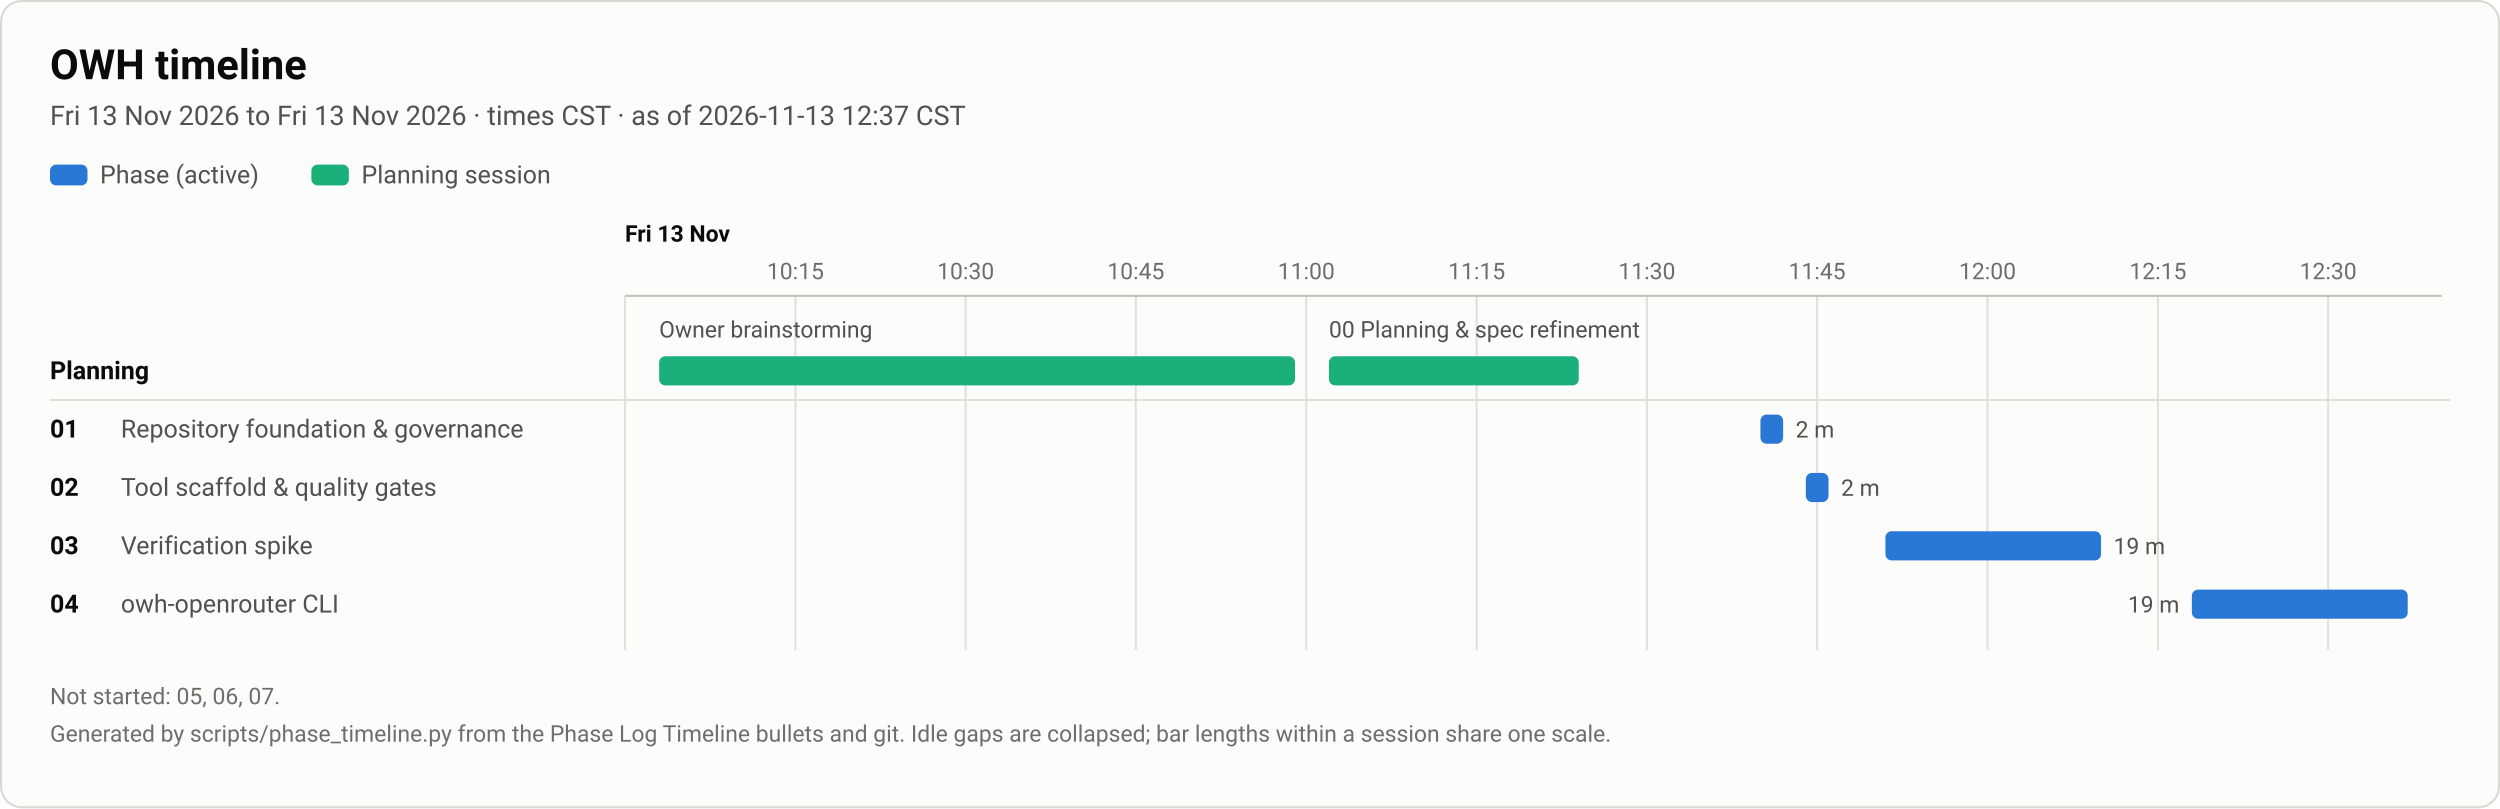
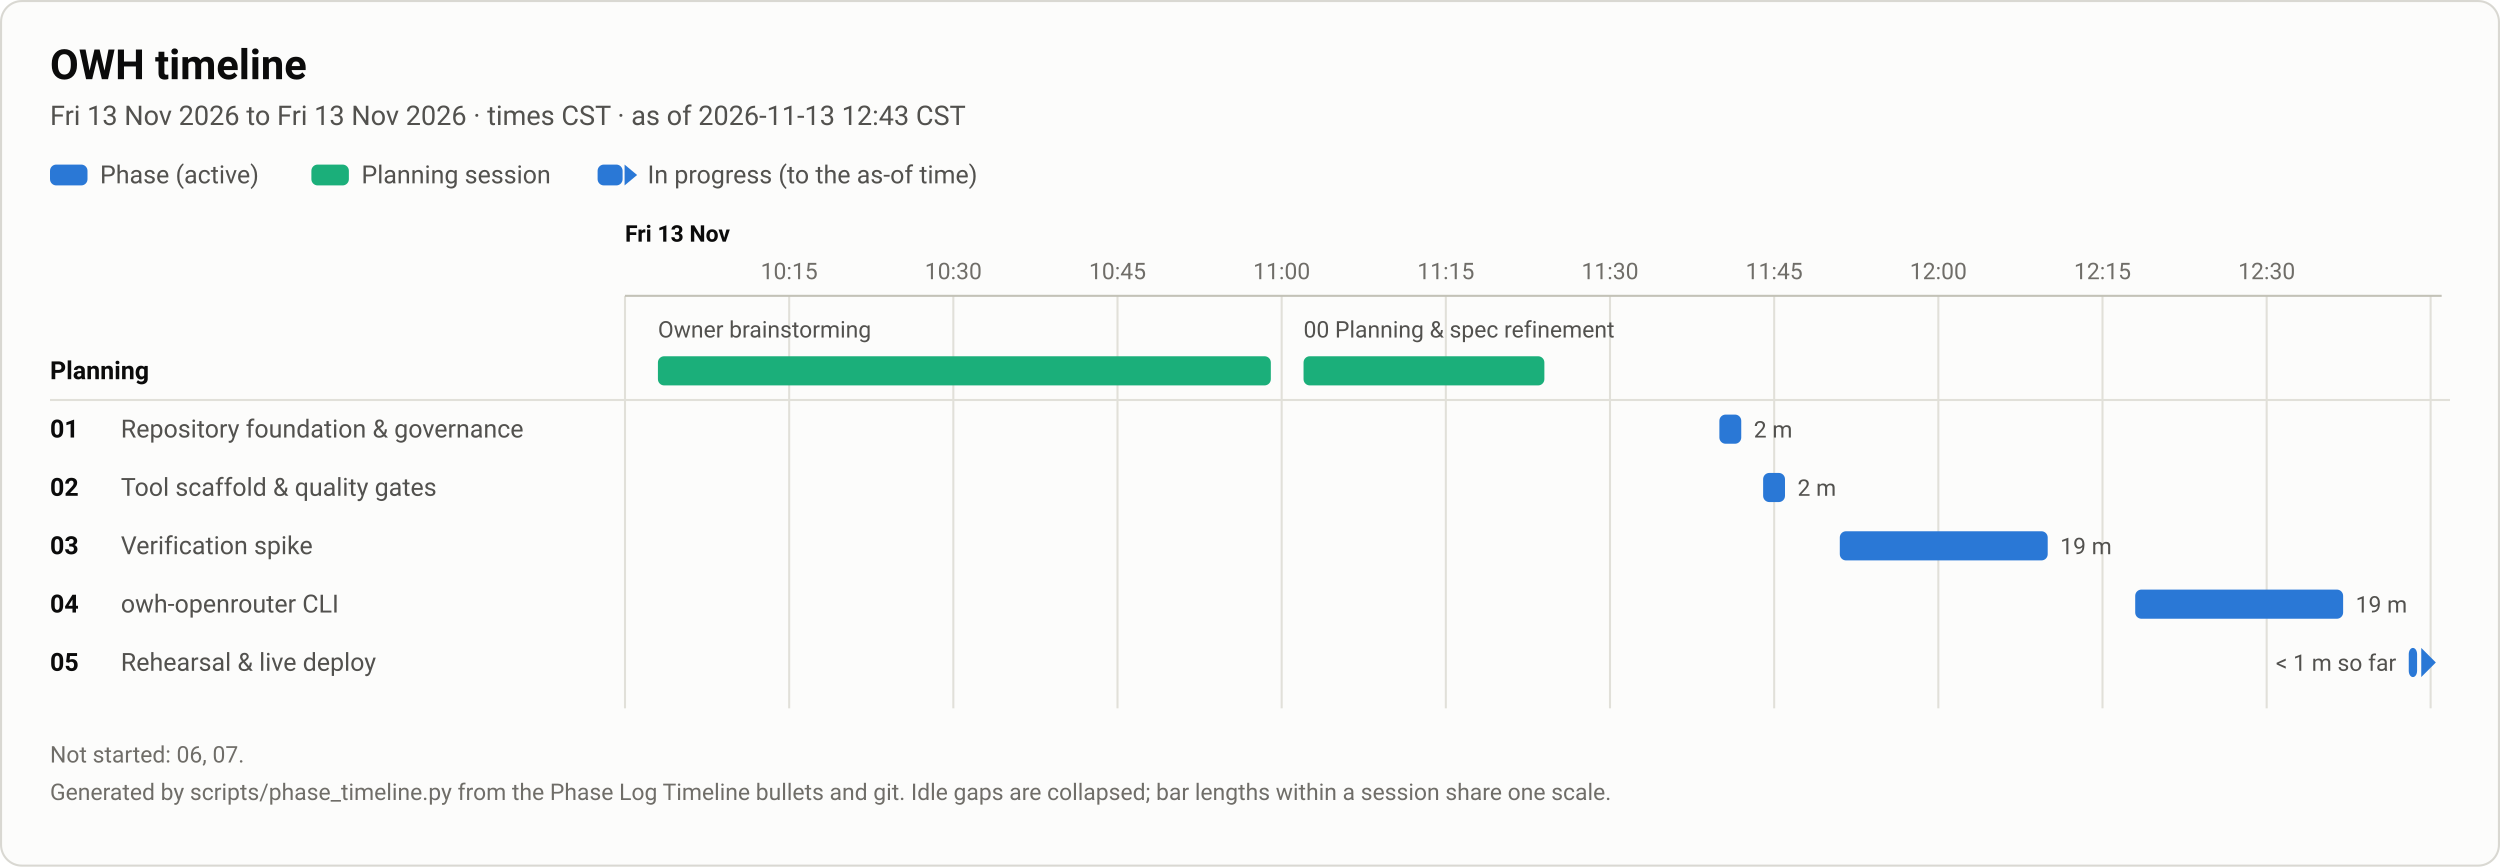
- <svg xmlns="http://www.w3.org/2000/svg" width="1200" height="388" viewBox="0 0 1200 388" role="img" aria-labelledby="tl-title tl-desc" font-family="system-ui, -apple-system, &quot;Segoe UI&quot;, Roboto, sans-serif" data-timeline-format="1">
+ <svg xmlns="http://www.w3.org/2000/svg" width="1200" height="416" viewBox="0 0 1200 416" role="img" aria-labelledby="tl-title tl-desc" font-family="system-ui, -apple-system, &quot;Segoe UI&quot;, Roboto, sans-serif" data-timeline-format="1">
  <style>.card{fill:#fcfcfb;stroke:#d9d8d2}.t1{fill:#0b0b0b}.t2{fill:#52514e}.t3{fill:#6f6d68}.grid{stroke:#e1e0d9}.axis{stroke:#c3c2b7}.brk{fill:#f1f0ec}.brke{stroke:#c3c2b7;fill:none}.ph{fill:#2a78d6}.pl{fill:#1baf7a}.tail{stroke:#2a78d6}.tailpl{stroke:#1baf7a}.hb{fill:#fbe1d6}.hl{stroke:#eb6834}.wo{stroke:#eb6834;fill:none}.ap{stroke:#0b0b0b;fill:none}.sep{stroke:#e1e0d9}text{font-variant-numeric:tabular-nums}@media (prefers-color-scheme: dark){.card{fill:#1a1a19;stroke:#3a3a37}.t1{fill:#f0efec}.t2{fill:#c3c2b7}.t3{fill:#a3a19a}.grid{stroke:#2c2c2a}.axis{stroke:#4a4a46}.brk{fill:#262624}.brke{stroke:#4a4a46;fill:none}.ph{fill:#3987e5}.pl{fill:#199e70}.tail{stroke:#3987e5}.tailpl{stroke:#199e70}.hb{fill:#4a2a1c}.hl{stroke:#d95926}.wo{stroke:#d95926;fill:none}.ap{stroke:#f0efec;fill:none}.sep{stroke:#2c2c2a}}</style>
  <defs>
    <pattern id="tl-hatch" patternUnits="userSpaceOnUse" width="6" height="6" patternTransform="rotate(45)">
      <rect class="hb" width="6" height="6" />
      <line class="hl" x1="1.5" y1="0" x2="1.5" y2="6" stroke-width="2.4" />
    </pattern>
  </defs>
-   <rect class="card" x="0.5" y="0.5" width="1199" height="387" rx="10" />
+   <rect class="card" x="0.5" y="0.5" width="1199" height="415" rx="10" />
  <text class="t1" x="24" y="38" font-size="20" font-weight="600">OWH timeline</text>
-   <text class="t2" x="24" y="60" font-size="13">Fri 13 Nov 2026 to Fri 13 Nov 2026 · times CST · as of 2026-11-13 12:37 CST</text>
+   <text class="t2" x="24" y="60" font-size="13">Fri 13 Nov 2026 to Fri 13 Nov 2026 · times CST · as of 2026-11-13 12:43 CST</text>
  <rect class="ph" x="24.0" y="79" width="18" height="10" rx="3" />
  <text class="t2" x="48" y="88" font-size="12">Phase (active)</text>
  <rect class="pl" x="149.462" y="79" width="18" height="10" rx="3" />
  <text class="t2" x="173.5" y="88" font-size="12">Planning session</text>
+   <rect class="ph" x="286.848" y="79" width="12" height="10" rx="3" />
+   <path class="ph" d="M299.8 79l6 5l-6 5z" />
+   <text class="t2" x="310.8" y="88" font-size="12">In progress (to the as-of time)</text>
  <text class="t1" x="300" y="116" font-size="11" font-weight="600">Fri 13 Nov</text>
-   <line class="grid" x1="300" x2="300" y1="142" y2="312" stroke-width="1" />
-   <line class="grid" x1="381.8" x2="381.8" y1="142" y2="312" stroke-width="1" />
-   <text class="t3" x="381.8" y="134" font-size="11" text-anchor="middle">10:15</text>
-   <line class="grid" x1="463.5" x2="463.5" y1="142" y2="312" stroke-width="1" />
-   <text class="t3" x="463.5" y="134" font-size="11" text-anchor="middle">10:30</text>
-   <line class="grid" x1="545.2" x2="545.2" y1="142" y2="312" stroke-width="1" />
-   <text class="t3" x="545.2" y="134" font-size="11" text-anchor="middle">10:45</text>
-   <line class="grid" x1="627" x2="627" y1="142" y2="312" stroke-width="1" />
-   <text class="t3" x="627" y="134" font-size="11" text-anchor="middle">11:00</text>
-   <line class="grid" x1="708.8" x2="708.8" y1="142" y2="312" stroke-width="1" />
-   <text class="t3" x="708.8" y="134" font-size="11" text-anchor="middle">11:15</text>
-   <line class="grid" x1="790.5" x2="790.5" y1="142" y2="312" stroke-width="1" />
-   <text class="t3" x="790.5" y="134" font-size="11" text-anchor="middle">11:30</text>
-   <line class="grid" x1="872.2" x2="872.2" y1="142" y2="312" stroke-width="1" />
-   <text class="t3" x="872.2" y="134" font-size="11" text-anchor="middle">11:45</text>
-   <line class="grid" x1="954" x2="954" y1="142" y2="312" stroke-width="1" />
-   <text class="t3" x="954" y="134" font-size="11" text-anchor="middle">12:00</text>
-   <line class="grid" x1="1035.8" x2="1035.8" y1="142" y2="312" stroke-width="1" />
-   <text class="t3" x="1035.8" y="134" font-size="11" text-anchor="middle">12:15</text>
-   <line class="grid" x1="1117.5" x2="1117.5" y1="142" y2="312" stroke-width="1" />
-   <text class="t3" x="1117.5" y="134" font-size="11" text-anchor="middle">12:30</text>
+   <line class="grid" x1="300" x2="300" y1="142" y2="340" stroke-width="1" />
+   <line class="grid" x1="378.8" x2="378.8" y1="142" y2="340" stroke-width="1" />
+   <text class="t3" x="378.8" y="134" font-size="11" text-anchor="middle">10:15</text>
+   <line class="grid" x1="457.6" x2="457.6" y1="142" y2="340" stroke-width="1" />
+   <text class="t3" x="457.6" y="134" font-size="11" text-anchor="middle">10:30</text>
+   <line class="grid" x1="536.4" x2="536.4" y1="142" y2="340" stroke-width="1" />
+   <text class="t3" x="536.4" y="134" font-size="11" text-anchor="middle">10:45</text>
+   <line class="grid" x1="615.2" x2="615.2" y1="142" y2="340" stroke-width="1" />
+   <text class="t3" x="615.2" y="134" font-size="11" text-anchor="middle">11:00</text>
+   <line class="grid" x1="694" x2="694" y1="142" y2="340" stroke-width="1" />
+   <text class="t3" x="694" y="134" font-size="11" text-anchor="middle">11:15</text>
+   <line class="grid" x1="772.8" x2="772.8" y1="142" y2="340" stroke-width="1" />
+   <text class="t3" x="772.8" y="134" font-size="11" text-anchor="middle">11:30</text>
+   <line class="grid" x1="851.6" x2="851.6" y1="142" y2="340" stroke-width="1" />
+   <text class="t3" x="851.6" y="134" font-size="11" text-anchor="middle">11:45</text>
+   <line class="grid" x1="930.4" x2="930.4" y1="142" y2="340" stroke-width="1" />
+   <text class="t3" x="930.4" y="134" font-size="11" text-anchor="middle">12:00</text>
+   <line class="grid" x1="1009.2" x2="1009.2" y1="142" y2="340" stroke-width="1" />
+   <text class="t3" x="1009.2" y="134" font-size="11" text-anchor="middle">12:15</text>
+   <line class="grid" x1="1088" x2="1088" y1="142" y2="340" stroke-width="1" />
+   <text class="t3" x="1088" y="134" font-size="11" text-anchor="middle">12:30</text>
+   <line class="grid" x1="1166.7" x2="1166.7" y1="142" y2="340" stroke-width="1" />
  <line class="axis" x1="300" x2="1172" y1="142" y2="142" stroke-width="1" />
  <text class="t1" x="24" y="182" font-size="12" font-weight="600">Planning</text>
  <g id="tl-plan1">
-     <rect class="pl" x="316.4" y="171" width="305.2" height="14" rx="3" />
+     <rect class="pl" x="315.8" y="171" width="294.2" height="14" rx="3" />
  </g>
-   <text class="t2" x="316.4" y="162" font-size="11">Owner brainstorming</text>
+   <text class="t2" x="315.8" y="162" font-size="11">Owner brainstorming</text>
  <g id="tl-p00">
-     <rect class="pl" x="637.9" y="171" width="119.9" height="14" rx="3" />
+     <rect class="pl" x="625.7" y="171" width="115.6" height="14" rx="3" />
  </g>
-   <text class="t2" x="637.9" y="162" font-size="11">00 Planning &amp; spec refinement</text>
+   <text class="t2" x="625.7" y="162" font-size="11">00 Planning &amp; spec refinement</text>
  <line class="sep" x1="24" x2="1176" y1="192" y2="192" stroke-width="1" />
  <text class="t1" x="24" y="210" font-size="12" font-weight="600">01</text>
  <text class="t2" x="58" y="210" font-size="12">Repository foundation &amp; governance</text>
  <g id="tl-p01">
-     <rect class="ph" x="845" y="199" width="10.9" height="14" rx="3" />
+     <rect class="ph" x="825.3" y="199" width="10.5" height="14" rx="3" />
  </g>
-   <text class="t2" x="861.9" y="210" font-size="11">2 m</text>
+   <text class="t2" x="841.8" y="210" font-size="11">2 m</text>
  <text class="t1" x="24" y="238" font-size="12" font-weight="600">02</text>
  <text class="t2" x="58" y="238" font-size="12">Tool scaffold &amp; quality gates</text>
  <g id="tl-p02">
-     <rect class="ph" x="866.8" y="227" width="10.9" height="14" rx="3" />
+     <rect class="ph" x="846.3" y="227" width="10.5" height="14" rx="3" />
  </g>
-   <text class="t2" x="883.7" y="238" font-size="11">2 m</text>
+   <text class="t2" x="862.8" y="238" font-size="11">2 m</text>
  <text class="t1" x="24" y="266" font-size="12" font-weight="600">03</text>
  <text class="t2" x="58" y="266" font-size="12">Verification spike</text>
  <g id="tl-p03">
-     <rect class="ph" x="905" y="255" width="103.5" height="14" rx="3" />
+     <rect class="ph" x="883.1" y="255" width="99.8" height="14" rx="3" />
  </g>
-   <text class="t2" x="1014.5" y="266" font-size="11">19 m</text>
+   <text class="t2" x="988.9" y="266" font-size="11">19 m</text>
  <text class="t1" x="24" y="294" font-size="12" font-weight="600">04</text>
  <text class="t2" x="58" y="294" font-size="12">owh-openrouter CLI</text>
  <g id="tl-p04">
-     <rect class="ph" x="1052.1" y="283" width="103.6" height="14" rx="3" />
+     <rect class="ph" x="1024.9" y="283" width="99.8" height="14" rx="3" />
  </g>
-   <text class="t2" x="1046.1" y="294" font-size="11" text-anchor="end">19 m</text>
-   <text class="t3" x="24" y="338" font-size="11">Not started: 05, 06, 07.</text>
-   <text class="t3" x="24" y="356" font-size="11">Generated by scripts/phase_timeline.py from the Phase Log Timeline bullets and git. Idle gaps are collapsed; bar lengths within a session share one scale.</text>
+   <text class="t2" x="1130.7" y="294" font-size="11">19 m</text>
+   <text class="t1" x="24" y="322" font-size="12" font-weight="600">05</text>
+   <text class="t2" x="58" y="322" font-size="12">Rehearsal &amp; live deploy</text>
+   <g id="tl-p05">
+     <rect class="ph" x="1156.2" y="311" width="4" height="14" rx="3" />
+     <path class="ph" d="M1162.2 311l7 7l-7 7z" />
+   </g>
+   <text class="t2" x="1150.2" y="322" font-size="11" text-anchor="end">&lt; 1 m so far</text>
+   <text class="t3" x="24" y="366" font-size="11">Not started: 06, 07.</text>
+   <text class="t3" x="24" y="384" font-size="11">Generated by scripts/phase_timeline.py from the Phase Log Timeline bullets and git. Idle gaps are collapsed; bar lengths within a session share one scale.</text>
</svg>
